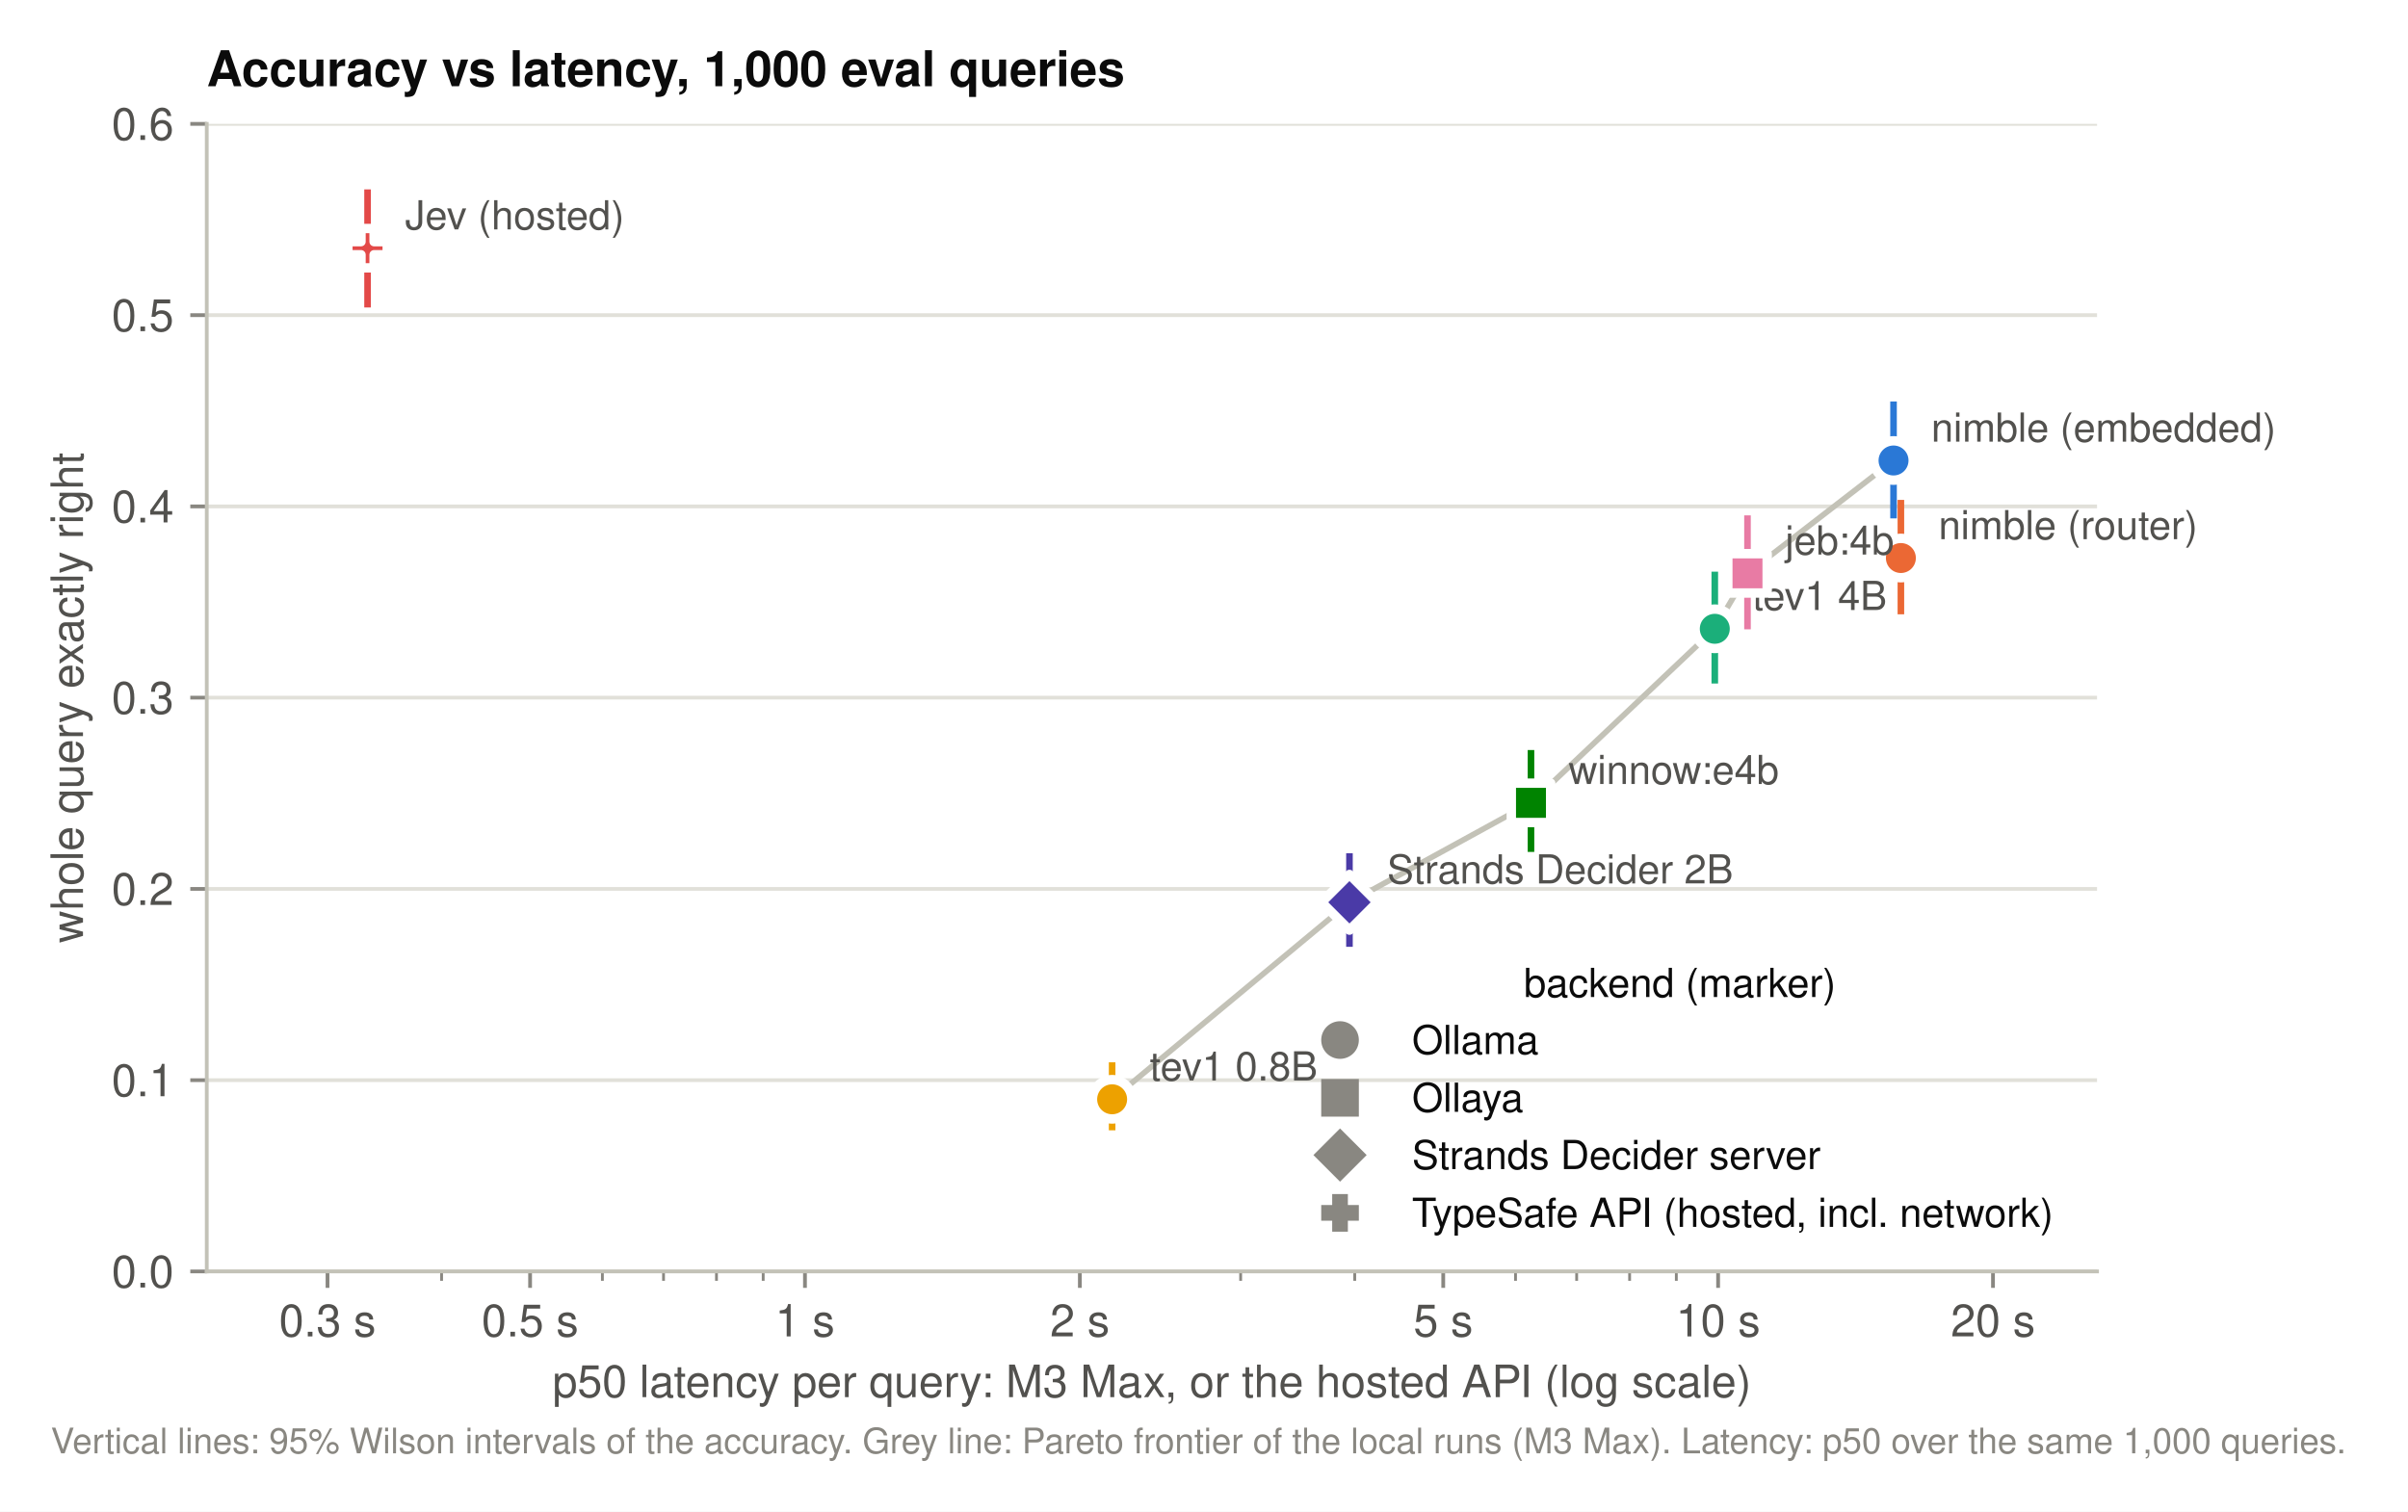
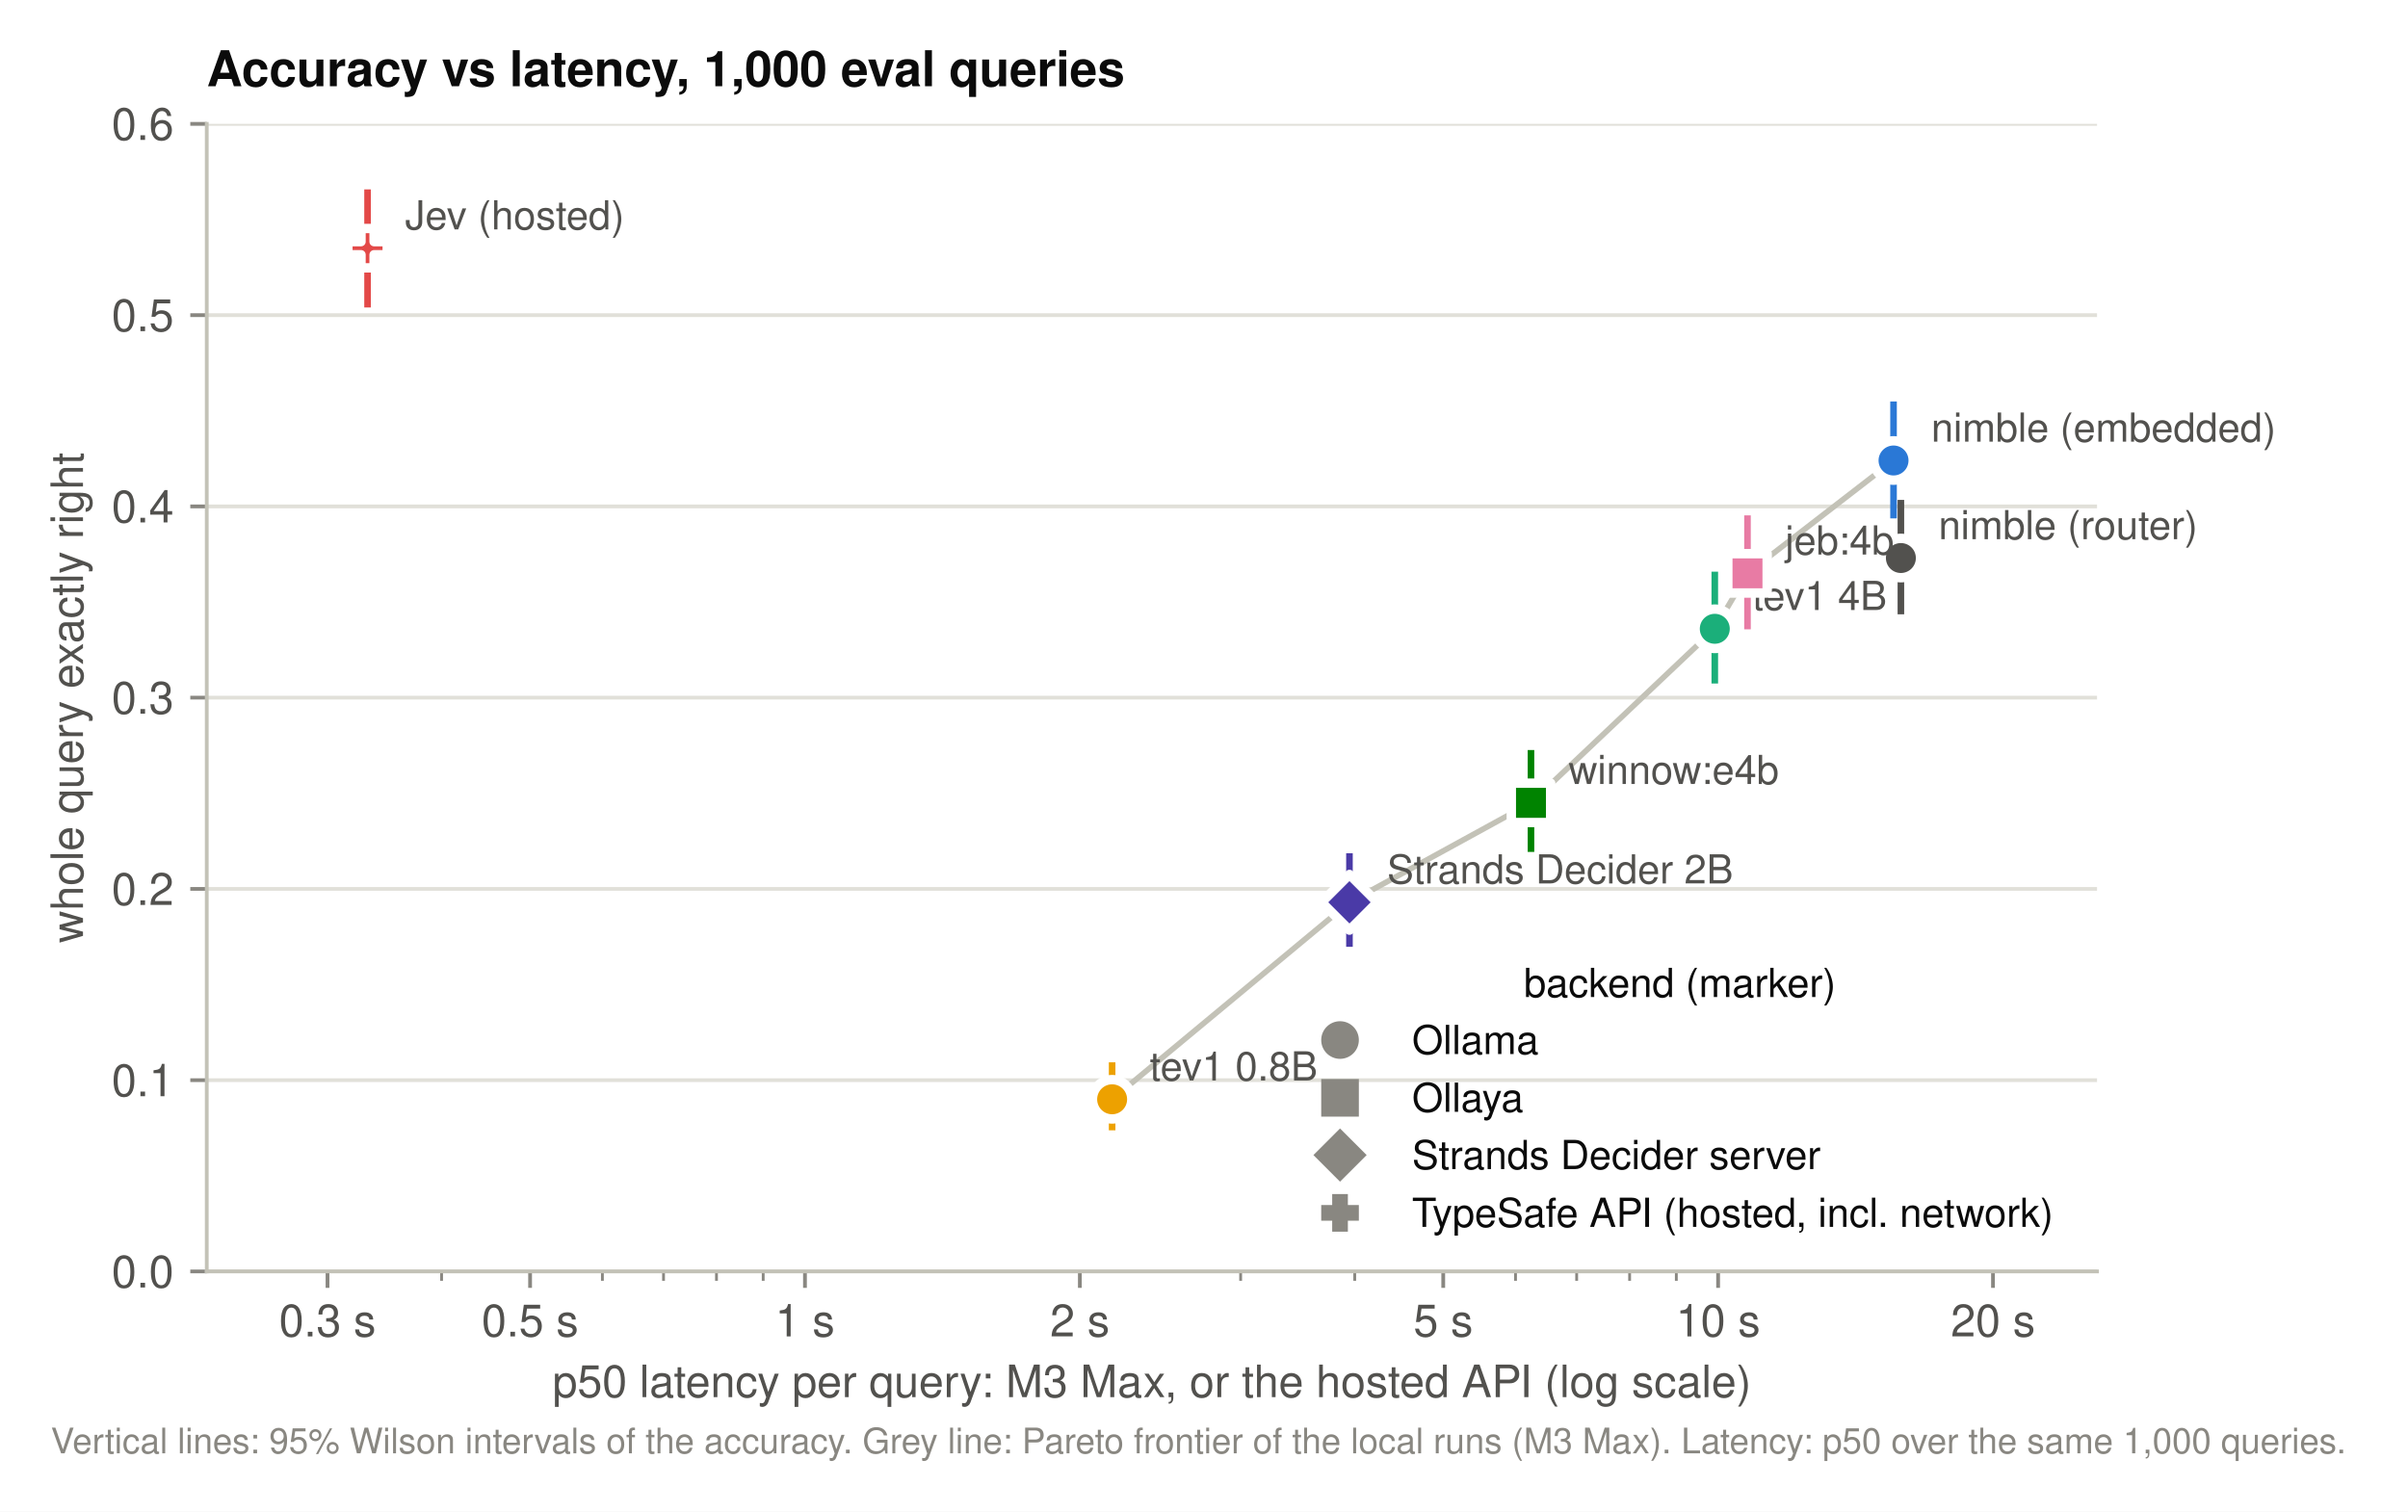
<svg xmlns="http://www.w3.org/2000/svg" xmlns:xlink="http://www.w3.org/1999/xlink" width="511.796pt" height="321.345pt" viewBox="0 0 511.796 321.345" version="1.1">
  <defs>
    <style type="text/css">*{stroke-linejoin: round; stroke-linecap: butt}</style>
  </defs>
  <g id="figure_1">
    <g id="patch_1">
      <path d="M 0 321.345  L 511.796 321.345  L 511.796 0  L 0 0  z " style="fill: #ffffff" />
    </g>
    <g id="axes_1">
      <g id="patch_2">
        <path d="M 43.944 270.268  L 445.704 270.268  L 445.704 26.332  L 43.944 26.332  z " style="fill: #ffffff" />
      </g>
      <g id="matplotlib.axis_1">
        <g id="xtick_1">
          <g id="line2d_1">
            <defs>
              <path id="mfe48f117c4" d="M 0 0  L 0 3.5  " style="stroke: #898781; stroke-width: 0.8" />
            </defs>
            <g>
              <use xlink:href="#mfe48f117c4" x="69.609" y="270.268" style="fill: #898781; stroke: #898781; stroke-width: 0.8" />
            </g>
          </g>
          <g id="text_1">
            <text style="fill: #52514e; font: 9.5px 'Helvetica', 'Arial', 'DejaVu Sans', 'Bitstream Vera Sans', 'Computer Modern Sans Serif', 'Lucida Grande', 'Verdana', 'Geneva', 'Lucid', 'Avant Garde', sans-serif; text-anchor: middle" x="69.609" y="284.083" transform="rotate(-0 69.60887 284.0829)">0.3 s</text>
          </g>
        </g>
        <g id="xtick_2">
          <g id="line2d_2">
            <g>
              <use xlink:href="#mfe48f117c4" x="112.665" y="270.268" style="fill: #898781; stroke: #898781; stroke-width: 0.8" />
            </g>
          </g>
          <g id="text_2">
            <text style="fill: #52514e; font: 9.5px 'Helvetica', 'Arial', 'DejaVu Sans', 'Bitstream Vera Sans', 'Computer Modern Sans Serif', 'Lucida Grande', 'Verdana', 'Geneva', 'Lucid', 'Avant Garde', sans-serif; text-anchor: middle" x="112.665" y="284.083" transform="rotate(-0 112.6649 284.0829)">0.5 s</text>
          </g>
        </g>
        <g id="xtick_3">
          <g id="line2d_3">
            <g>
              <use xlink:href="#mfe48f117c4" x="171.088" y="270.268" style="fill: #898781; stroke: #898781; stroke-width: 0.8" />
            </g>
          </g>
          <g id="text_3">
            <text style="fill: #52514e; font: 9.5px 'Helvetica', 'Arial', 'DejaVu Sans', 'Bitstream Vera Sans', 'Computer Modern Sans Serif', 'Lucida Grande', 'Verdana', 'Geneva', 'Lucid', 'Avant Garde', sans-serif; text-anchor: middle" x="171.088" y="284.083" transform="rotate(-0 171.0883 284.0829)">1 s</text>
          </g>
        </g>
        <g id="xtick_4">
          <g id="line2d_4">
            <g>
              <use xlink:href="#mfe48f117c4" x="229.512" y="270.268" style="fill: #898781; stroke: #898781; stroke-width: 0.8" />
            </g>
          </g>
          <g id="text_4">
            <text style="fill: #52514e; font: 9.5px 'Helvetica', 'Arial', 'DejaVu Sans', 'Bitstream Vera Sans', 'Computer Modern Sans Serif', 'Lucida Grande', 'Verdana', 'Geneva', 'Lucid', 'Avant Garde', sans-serif; text-anchor: middle" x="229.512" y="284.083" transform="rotate(-0 229.5117 284.0829)">2 s</text>
          </g>
        </g>
        <g id="xtick_5">
          <g id="line2d_5">
            <g>
              <use xlink:href="#mfe48f117c4" x="306.743" y="270.268" style="fill: #898781; stroke: #898781; stroke-width: 0.8" />
            </g>
          </g>
          <g id="text_5">
            <text style="fill: #52514e; font: 9.5px 'Helvetica', 'Arial', 'DejaVu Sans', 'Bitstream Vera Sans', 'Computer Modern Sans Serif', 'Lucida Grande', 'Verdana', 'Geneva', 'Lucid', 'Avant Garde', sans-serif; text-anchor: middle" x="306.743" y="284.083" transform="rotate(-0 306.7432 284.0829)">5 s</text>
          </g>
        </g>
        <g id="xtick_6">
          <g id="line2d_6">
            <g>
              <use xlink:href="#mfe48f117c4" x="365.167" y="270.268" style="fill: #898781; stroke: #898781; stroke-width: 0.8" />
            </g>
          </g>
          <g id="text_6">
            <text style="fill: #52514e; font: 9.5px 'Helvetica', 'Arial', 'DejaVu Sans', 'Bitstream Vera Sans', 'Computer Modern Sans Serif', 'Lucida Grande', 'Verdana', 'Geneva', 'Lucid', 'Avant Garde', sans-serif; text-anchor: middle" x="365.167" y="284.083" transform="rotate(-0 365.1666 284.0829)">10 s</text>
          </g>
        </g>
        <g id="xtick_7">
          <g id="line2d_7">
            <g>
              <use xlink:href="#mfe48f117c4" x="423.59" y="270.268" style="fill: #898781; stroke: #898781; stroke-width: 0.8" />
            </g>
          </g>
          <g id="text_7">
            <text style="fill: #52514e; font: 9.5px 'Helvetica', 'Arial', 'DejaVu Sans', 'Bitstream Vera Sans', 'Computer Modern Sans Serif', 'Lucida Grande', 'Verdana', 'Geneva', 'Lucid', 'Avant Garde', sans-serif; text-anchor: middle" x="423.59" y="284.083" transform="rotate(-0 423.59 284.0829)">20 s</text>
          </g>
        </g>
        <g id="xtick_8">
          <g id="line2d_8">
            <defs>
              <path id="m65a0caf0b0" d="M 0 0  L 0 2  " style="stroke: #898781; stroke-width: 0.6" />
            </defs>
            <g>
              <use xlink:href="#m65a0caf0b0" x="93.857" y="270.268" style="fill: #898781; stroke: #898781; stroke-width: 0.6" />
            </g>
          </g>
        </g>
        <g id="xtick_9">
          <g id="line2d_9">
            <g>
              <use xlink:href="#m65a0caf0b0" x="128.032" y="270.268" style="fill: #898781; stroke: #898781; stroke-width: 0.6" />
            </g>
          </g>
        </g>
        <g id="xtick_10">
          <g id="line2d_10">
            <g>
              <use xlink:href="#m65a0caf0b0" x="141.025" y="270.268" style="fill: #898781; stroke: #898781; stroke-width: 0.6" />
            </g>
          </g>
        </g>
        <g id="xtick_11">
          <g id="line2d_11">
            <g>
              <use xlink:href="#m65a0caf0b0" x="152.28" y="270.268" style="fill: #898781; stroke: #898781; stroke-width: 0.6" />
            </g>
          </g>
        </g>
        <g id="xtick_12">
          <g id="line2d_12">
            <g>
              <use xlink:href="#m65a0caf0b0" x="162.208" y="270.268" style="fill: #898781; stroke: #898781; stroke-width: 0.6" />
            </g>
          </g>
        </g>
        <g id="xtick_13">
          <g id="line2d_13">
            <g>
              <use xlink:href="#m65a0caf0b0" x="263.687" y="270.268" style="fill: #898781; stroke: #898781; stroke-width: 0.6" />
            </g>
          </g>
        </g>
        <g id="xtick_14">
          <g id="line2d_14">
            <g>
              <use xlink:href="#m65a0caf0b0" x="287.935" y="270.268" style="fill: #898781; stroke: #898781; stroke-width: 0.6" />
            </g>
          </g>
        </g>
        <g id="xtick_15">
          <g id="line2d_15">
            <g>
              <use xlink:href="#m65a0caf0b0" x="322.111" y="270.268" style="fill: #898781; stroke: #898781; stroke-width: 0.6" />
            </g>
          </g>
        </g>
        <g id="xtick_16">
          <g id="line2d_16">
            <g>
              <use xlink:href="#m65a0caf0b0" x="335.103" y="270.268" style="fill: #898781; stroke: #898781; stroke-width: 0.6" />
            </g>
          </g>
        </g>
        <g id="xtick_17">
          <g id="line2d_17">
            <g>
              <use xlink:href="#m65a0caf0b0" x="346.358" y="270.268" style="fill: #898781; stroke: #898781; stroke-width: 0.6" />
            </g>
          </g>
        </g>
        <g id="xtick_18">
          <g id="line2d_18">
            <g>
              <use xlink:href="#m65a0caf0b0" x="356.286" y="270.268" style="fill: #898781; stroke: #898781; stroke-width: 0.6" />
            </g>
          </g>
        </g>
        <g id="text_8">
          <text style="fill: #52514e; font: 9.5px 'Helvetica', 'Arial', 'DejaVu Sans', 'Bitstream Vera Sans', 'Computer Modern Sans Serif', 'Lucida Grande', 'Verdana', 'Geneva', 'Lucid', 'Avant Garde', sans-serif; text-anchor: middle" x="244.824" y="296.989" transform="rotate(-0 244.8239 296.9891)">p50 latency per query: M3 Max, or the hosted API (log scale)</text>
        </g>
      </g>
      <g id="matplotlib.axis_2">
        <g id="ytick_1">
          <g id="line2d_19">
            <path d="M 43.944 270.268  L 445.704 270.268  " clip-path="url(#pc145cb39bb)" style="fill: none; stroke: #e1e0d9; stroke-width: 0.8; stroke-linecap: square" />
          </g>
          <g id="line2d_20">
            <defs>
              <path id="mfbda704cc7" d="M 0 0  L -3.5 0  " style="stroke: #898781; stroke-width: 0.8" />
            </defs>
            <g>
              <use xlink:href="#mfbda704cc7" x="43.944" y="270.268" style="fill: #898781; stroke: #898781; stroke-width: 0.8" />
            </g>
          </g>
          <g id="text_9">
            <text style="fill: #52514e; font: 9.5px 'Helvetica', 'Arial', 'DejaVu Sans', 'Bitstream Vera Sans', 'Computer Modern Sans Serif', 'Lucida Grande', 'Verdana', 'Geneva', 'Lucid', 'Avant Garde', sans-serif; text-anchor: end" x="36.944" y="273.675" transform="rotate(-0 36.94391 273.6755)">0.0</text>
          </g>
        </g>
        <g id="ytick_2">
          <g id="line2d_21">
            <path d="M 43.944 229.612  L 445.704 229.612  " clip-path="url(#pc145cb39bb)" style="fill: none; stroke: #e1e0d9; stroke-width: 0.8; stroke-linecap: square" />
          </g>
          <g id="line2d_22">
            <g>
              <use xlink:href="#mfbda704cc7" x="43.944" y="229.612" style="fill: #898781; stroke: #898781; stroke-width: 0.8" />
            </g>
          </g>
          <g id="text_10">
            <text style="fill: #52514e; font: 9.5px 'Helvetica', 'Arial', 'DejaVu Sans', 'Bitstream Vera Sans', 'Computer Modern Sans Serif', 'Lucida Grande', 'Verdana', 'Geneva', 'Lucid', 'Avant Garde', sans-serif; text-anchor: end" x="36.944" y="233.019" transform="rotate(-0 36.94391 233.0195)">0.1</text>
          </g>
        </g>
        <g id="ytick_3">
          <g id="line2d_23">
            <path d="M 43.944 188.956  L 445.704 188.956  " clip-path="url(#pc145cb39bb)" style="fill: none; stroke: #e1e0d9; stroke-width: 0.8; stroke-linecap: square" />
          </g>
          <g id="line2d_24">
            <g>
              <use xlink:href="#mfbda704cc7" x="43.944" y="188.956" style="fill: #898781; stroke: #898781; stroke-width: 0.8" />
            </g>
          </g>
          <g id="text_11">
            <text style="fill: #52514e; font: 9.5px 'Helvetica', 'Arial', 'DejaVu Sans', 'Bitstream Vera Sans', 'Computer Modern Sans Serif', 'Lucida Grande', 'Verdana', 'Geneva', 'Lucid', 'Avant Garde', sans-serif; text-anchor: end" x="36.944" y="192.363" transform="rotate(-0 36.94391 192.3635)">0.2</text>
          </g>
        </g>
        <g id="ytick_4">
          <g id="line2d_25">
            <path d="M 43.944 148.3  L 445.704 148.3  " clip-path="url(#pc145cb39bb)" style="fill: none; stroke: #e1e0d9; stroke-width: 0.8; stroke-linecap: square" />
          </g>
          <g id="line2d_26">
            <g>
              <use xlink:href="#mfbda704cc7" x="43.944" y="148.3" style="fill: #898781; stroke: #898781; stroke-width: 0.8" />
            </g>
          </g>
          <g id="text_12">
            <text style="fill: #52514e; font: 9.5px 'Helvetica', 'Arial', 'DejaVu Sans', 'Bitstream Vera Sans', 'Computer Modern Sans Serif', 'Lucida Grande', 'Verdana', 'Geneva', 'Lucid', 'Avant Garde', sans-serif; text-anchor: end" x="36.944" y="151.707" transform="rotate(-0 36.94391 151.7075)">0.3</text>
          </g>
        </g>
        <g id="ytick_5">
          <g id="line2d_27">
            <path d="M 43.944 107.644  L 445.704 107.644  " clip-path="url(#pc145cb39bb)" style="fill: none; stroke: #e1e0d9; stroke-width: 0.8; stroke-linecap: square" />
          </g>
          <g id="line2d_28">
            <g>
              <use xlink:href="#mfbda704cc7" x="43.944" y="107.644" style="fill: #898781; stroke: #898781; stroke-width: 0.8" />
            </g>
          </g>
          <g id="text_13">
            <text style="fill: #52514e; font: 9.5px 'Helvetica', 'Arial', 'DejaVu Sans', 'Bitstream Vera Sans', 'Computer Modern Sans Serif', 'Lucida Grande', 'Verdana', 'Geneva', 'Lucid', 'Avant Garde', sans-serif; text-anchor: end" x="36.944" y="111.051" transform="rotate(-0 36.94391 111.0515)">0.4</text>
          </g>
        </g>
        <g id="ytick_6">
          <g id="line2d_29">
            <path d="M 43.944 66.988  L 445.704 66.988  " clip-path="url(#pc145cb39bb)" style="fill: none; stroke: #e1e0d9; stroke-width: 0.8; stroke-linecap: square" />
          </g>
          <g id="line2d_30">
            <g>
              <use xlink:href="#mfbda704cc7" x="43.944" y="66.988" style="fill: #898781; stroke: #898781; stroke-width: 0.8" />
            </g>
          </g>
          <g id="text_14">
            <text style="fill: #52514e; font: 9.5px 'Helvetica', 'Arial', 'DejaVu Sans', 'Bitstream Vera Sans', 'Computer Modern Sans Serif', 'Lucida Grande', 'Verdana', 'Geneva', 'Lucid', 'Avant Garde', sans-serif; text-anchor: end" x="36.944" y="70.395" transform="rotate(-0 36.94391 70.39549)">0.5</text>
          </g>
        </g>
        <g id="ytick_7">
          <g id="line2d_31">
            <path d="M 43.944 26.332  L 445.704 26.332  " clip-path="url(#pc145cb39bb)" style="fill: none; stroke: #e1e0d9; stroke-width: 0.8; stroke-linecap: square" />
          </g>
          <g id="line2d_32">
            <g>
              <use xlink:href="#mfbda704cc7" x="43.944" y="26.332" style="fill: #898781; stroke: #898781; stroke-width: 0.8" />
            </g>
          </g>
          <g id="text_15">
            <text style="fill: #52514e; font: 9.5px 'Helvetica', 'Arial', 'DejaVu Sans', 'Bitstream Vera Sans', 'Computer Modern Sans Serif', 'Lucida Grande', 'Verdana', 'Geneva', 'Lucid', 'Avant Garde', sans-serif; text-anchor: end" x="36.944" y="29.739" transform="rotate(-0 36.94391 29.73949)">0.6</text>
          </g>
        </g>
        <g id="text_16">
          <text style="fill: #52514e; font: 9.5px 'Helvetica', 'Arial', 'DejaVu Sans', 'Bitstream Vera Sans', 'Computer Modern Sans Serif', 'Lucida Grande', 'Verdana', 'Geneva', 'Lucid', 'Avant Garde', sans-serif; text-anchor: middle" x="17.637" y="148.3" transform="rotate(-90 17.63703 148.3001)">whole query exactly right</text>
        </g>
      </g>
      <g id="line2d_33">
        <path d="M 236.371 233.678  L 286.814 191.802  L 325.395 170.661  L 364.461 133.664  L 371.412 121.874  L 402.452 97.887  " clip-path="url(#pc145cb39bb)" style="fill: none; stroke: #c3c2b7; stroke-width: 1.2; stroke-linecap: square" />
      </g>
      <g id="LineCollection_1">
        <path d="M 78.119 65.358  L 78.119 40.268  " clip-path="url(#pc145cb39bb)" style="fill: none; stroke: #e34948; stroke-width: 1.4" />
      </g>
      <g id="LineCollection_2">
        <path d="M 402.452 110.198  L 402.452 85.339  " clip-path="url(#pc145cb39bb)" style="fill: none; stroke: #2a78d6; stroke-width: 1.4" />
      </g>
      <g id="LineCollection_3">
-         <path d="M 404.014 130.588  L 404.014 106.259  " clip-path="url(#pc145cb39bb)" style="fill: none; stroke: #eb6834; stroke-width: 1.4" />
+         <path d="M 404.014 130.588  L 404.014 106.259  " clip-path="url(#pc145cb39bb)" style="fill: none; stroke: #52514e; stroke-width: 1.4" />
      </g>
      <g id="LineCollection_4">
        <path d="M 364.461 145.291  L 364.461 121.526  " clip-path="url(#pc145cb39bb)" style="fill: none; stroke: #1baf7a; stroke-width: 1.4" />
      </g>
      <g id="LineCollection_5">
        <path d="M 236.371 240.266  L 236.371 225.814  " clip-path="url(#pc145cb39bb)" style="fill: none; stroke: #eda100; stroke-width: 1.4" />
      </g>
      <g id="LineCollection_6">
        <path d="M 371.412 133.774  L 371.412 109.554  " clip-path="url(#pc145cb39bb)" style="fill: none; stroke: #e87ba4; stroke-width: 1.4" />
      </g>
      <g id="LineCollection_7">
        <path d="M 325.395 181.088  L 325.395 159.44  " clip-path="url(#pc145cb39bb)" style="fill: none; stroke: #008300; stroke-width: 1.4" />
      </g>
      <g id="LineCollection_8">
        <path d="M 286.814 201.262  L 286.814 181.387  " clip-path="url(#pc145cb39bb)" style="fill: none; stroke: #4a3aa7; stroke-width: 1.4" />
      </g>
      <g id="patch_3">
        <path d="M 43.944 270.268  L 43.944 26.332  " style="fill: none; stroke: #c3c2b7; stroke-width: 0.8; stroke-linejoin: miter; stroke-linecap: square" />
      </g>
      <g id="patch_4">
        <path d="M 43.944 270.268  L 445.704 270.268  " style="fill: none; stroke: #c3c2b7; stroke-width: 0.8; stroke-linejoin: miter; stroke-linecap: square" />
      </g>
      <g id="PathCollection_1">
        <defs>
          <path id="m55cbec0823" d="M -1.394 4.183  L 1.394 4.183  L 1.394 1.394  L 4.183 1.394  L 4.183 -1.394  L 1.394 -1.394  L 1.394 -4.183  L -1.394 -4.183  L -1.394 -1.394  L -4.183 -1.394  L -4.183 1.394  L -1.394 1.394  z " style="stroke: #ffffff; stroke-width: 2" />
        </defs>
        <g clip-path="url(#pc145cb39bb)">
          <use xlink:href="#m55cbec0823" x="78.119" y="52.759" style="fill: #e34948; stroke: #ffffff; stroke-width: 2" />
        </g>
      </g>
      <g id="text_17">
        <text style="fill: #52514e; font: 8.5px 'Helvetica', 'Arial', 'DejaVu Sans', 'Bitstream Vera Sans', 'Computer Modern Sans Serif', 'Lucida Grande', 'Verdana', 'Geneva', 'Lucid', 'Avant Garde', sans-serif; text-anchor: start" x="86.119" y="48.759" transform="rotate(-0 86.1194 48.75851)">Jev (hosted)</text>
      </g>
      <g id="PathCollection_2">
        <defs>
          <path id="m7345d1a104" d="M 0 4.183  C 1.109 4.183 2.174 3.743 2.958 2.958  C 3.743 2.174 4.183 1.109 4.183 0  C 4.183 -1.109 3.743 -2.174 2.958 -2.958  C 2.174 -3.743 1.109 -4.183 0 -4.183  C -1.109 -4.183 -2.174 -3.743 -2.958 -2.958  C -3.743 -2.174 -4.183 -1.109 -4.183 0  C -4.183 1.109 -3.743 2.174 -2.958 2.958  C -2.174 3.743 -1.109 4.183 0 4.183  z " style="stroke: #ffffff; stroke-width: 2" />
        </defs>
        <g clip-path="url(#pc145cb39bb)">
          <use xlink:href="#m7345d1a104" x="402.452" y="97.887" style="fill: #2a78d6; stroke: #ffffff; stroke-width: 2" />
        </g>
      </g>
      <g id="text_18">
        <text style="fill: #52514e; font: 8.5px 'Helvetica', 'Arial', 'DejaVu Sans', 'Bitstream Vera Sans', 'Computer Modern Sans Serif', 'Lucida Grande', 'Verdana', 'Geneva', 'Lucid', 'Avant Garde', sans-serif; text-anchor: start" x="410.452" y="93.887" transform="rotate(-0 410.4519 93.88667)">nimble (embedded)</text>
      </g>
      <g id="PathCollection_3">
        <defs>
-           <path id="m7d541d04cf" d="M 0 4.183  C 1.109 4.183 2.174 3.743 2.958 2.958  C 3.743 2.174 4.183 1.109 4.183 0  C 4.183 -1.109 3.743 -2.174 2.958 -2.958  C 2.174 -3.743 1.109 -4.183 0 -4.183  C -1.109 -4.183 -2.174 -3.743 -2.958 -2.958  C -3.743 -2.174 -4.183 -1.109 -4.183 0  C -4.183 1.109 -3.743 2.174 -2.958 2.958  C -2.174 3.743 -1.109 4.183 0 4.183  z " style="stroke: #ffffff; stroke-width: 2" />
-         </defs>
-         <g clip-path="url(#pc145cb39bb)">
-           <use xlink:href="#m7d541d04cf" x="404.014" y="118.621" style="fill: #eb6834; stroke: #ffffff; stroke-width: 2" />
+           <path id="md1af165ce3" d="M 0 4.183  C 1.109 4.183 2.174 3.743 2.958 2.958  C 3.743 2.174 4.183 1.109 4.183 0  C 4.183 -1.109 3.743 -2.174 2.958 -2.958  C 2.174 -3.743 1.109 -4.183 0 -4.183  C -1.109 -4.183 -2.174 -3.743 -2.958 -2.958  C -3.743 -2.174 -4.183 -1.109 -4.183 0  C -4.183 1.109 -3.743 2.174 -2.958 2.958  C -2.174 3.743 -1.109 4.183 0 4.183  z " style="stroke: #ffffff; stroke-width: 2" />
+         </defs>
+         <g clip-path="url(#pc145cb39bb)">
+           <use xlink:href="#md1af165ce3" x="404.014" y="118.621" style="fill: #52514e; stroke: #ffffff; stroke-width: 2" />
        </g>
      </g>
      <g id="text_19">
        <text style="fill: #52514e; font: 8.5px 'Helvetica', 'Arial', 'DejaVu Sans', 'Bitstream Vera Sans', 'Computer Modern Sans Serif', 'Lucida Grande', 'Verdana', 'Geneva', 'Lucid', 'Avant Garde', sans-serif; text-anchor: start" x="412.014" y="114.621" transform="rotate(-0 412.0135 114.6212)">nimble (router)</text>
      </g>
      <g id="PathCollection_4">
        <defs>
          <path id="mab2448efdc" d="M 0 4.183  C 1.109 4.183 2.174 3.743 2.958 2.958  C 3.743 2.174 4.183 1.109 4.183 0  C 4.183 -1.109 3.743 -2.174 2.958 -2.958  C 2.174 -3.743 1.109 -4.183 0 -4.183  C -1.109 -4.183 -2.174 -3.743 -2.958 -2.958  C -3.743 -2.174 -4.183 -1.109 -4.183 0  C -4.183 1.109 -3.743 2.174 -2.958 2.958  C -2.174 3.743 -1.109 4.183 0 4.183  z " style="stroke: #ffffff; stroke-width: 2" />
        </defs>
        <g clip-path="url(#pc145cb39bb)">
          <use xlink:href="#mab2448efdc" x="364.461" y="133.664" style="fill: #1baf7a; stroke: #ffffff; stroke-width: 2" />
        </g>
      </g>
      <g id="text_20">
        <text style="fill: #52514e; font: 8.5px 'Helvetica', 'Arial', 'DejaVu Sans', 'Bitstream Vera Sans', 'Computer Modern Sans Serif', 'Lucida Grande', 'Verdana', 'Geneva', 'Lucid', 'Avant Garde', sans-serif; text-anchor: start" x="372.461" y="129.664" transform="rotate(-0 372.461 129.6639)">tev1 4B</text>
      </g>
      <g id="PathCollection_5">
        <defs>
          <path id="m73e20fe75e" d="M 0 4.183  C 1.109 4.183 2.174 3.743 2.958 2.958  C 3.743 2.174 4.183 1.109 4.183 0  C 4.183 -1.109 3.743 -2.174 2.958 -2.958  C 2.174 -3.743 1.109 -4.183 0 -4.183  C -1.109 -4.183 -2.174 -3.743 -2.958 -2.958  C -3.743 -2.174 -4.183 -1.109 -4.183 0  C -4.183 1.109 -3.743 2.174 -2.958 2.958  C -2.174 3.743 -1.109 4.183 0 4.183  z " style="stroke: #ffffff; stroke-width: 2" />
        </defs>
        <g clip-path="url(#pc145cb39bb)">
          <use xlink:href="#m73e20fe75e" x="236.371" y="233.678" style="fill: #eda100; stroke: #ffffff; stroke-width: 2" />
        </g>
      </g>
      <g id="text_21">
        <text style="fill: #52514e; font: 8.5px 'Helvetica', 'Arial', 'DejaVu Sans', 'Bitstream Vera Sans', 'Computer Modern Sans Serif', 'Lucida Grande', 'Verdana', 'Geneva', 'Lucid', 'Avant Garde', sans-serif; text-anchor: start" x="244.371" y="229.678" transform="rotate(-0 244.3707 229.6777)">tev1 0.8B</text>
      </g>
      <g id="PathCollection_6">
        <defs>
          <path id="m01c387eda3" d="M -4.183 4.183  L 4.183 4.183  L 4.183 -4.183  L -4.183 -4.183  z " style="stroke: #ffffff; stroke-width: 2" />
        </defs>
        <g clip-path="url(#pc145cb39bb)">
          <use xlink:href="#m01c387eda3" x="371.412" y="121.874" style="fill: #e87ba4; stroke: #ffffff; stroke-width: 2" />
        </g>
      </g>
      <g id="text_22">
        <text style="fill: #52514e; font: 8.5px 'Helvetica', 'Arial', 'DejaVu Sans', 'Bitstream Vera Sans', 'Computer Modern Sans Serif', 'Lucida Grande', 'Verdana', 'Geneva', 'Lucid', 'Avant Garde', sans-serif; text-anchor: start" x="379.412" y="117.874" transform="rotate(-0 379.4125 117.8737)">jeb:4b</text>
      </g>
      <g id="PathCollection_7">
        <defs>
          <path id="mec9a3d1fc0" d="M -4.183 4.183  L 4.183 4.183  L 4.183 -4.183  L -4.183 -4.183  z " style="stroke: #ffffff; stroke-width: 2" />
        </defs>
        <g clip-path="url(#pc145cb39bb)">
          <use xlink:href="#mec9a3d1fc0" x="325.395" y="170.661" style="fill: #008300; stroke: #ffffff; stroke-width: 2" />
        </g>
      </g>
      <g id="text_23">
        <text style="fill: #52514e; font: 8.5px 'Helvetica', 'Arial', 'DejaVu Sans', 'Bitstream Vera Sans', 'Computer Modern Sans Serif', 'Lucida Grande', 'Verdana', 'Geneva', 'Lucid', 'Avant Garde', sans-serif; text-anchor: start" x="333.395" y="166.661" transform="rotate(-0 333.3946 166.6609)">winnow:e4b</text>
      </g>
      <g id="PathCollection_8">
        <defs>
          <path id="mf32154e1c8" d="M -0 5.916  L 5.916 0  L 0 -5.916  L -5.916 -0  z " style="stroke: #ffffff; stroke-width: 2" />
        </defs>
        <g clip-path="url(#pc145cb39bb)">
          <use xlink:href="#mf32154e1c8" x="286.814" y="191.802" style="fill: #4a3aa7; stroke: #ffffff; stroke-width: 2" />
        </g>
      </g>
      <g id="text_24">
        <text style="fill: #52514e; font: 8.5px 'Helvetica', 'Arial', 'DejaVu Sans', 'Bitstream Vera Sans', 'Computer Modern Sans Serif', 'Lucida Grande', 'Verdana', 'Geneva', 'Lucid', 'Avant Garde', sans-serif; text-anchor: start" x="294.814" y="187.802" transform="rotate(-0 294.814 187.802)">Strands Decider 2B</text>
      </g>
      <g id="text_25">
        <text style="fill: #0b0b0b; font: 700 10.5px 'Helvetica', 'Arial', 'DejaVu Sans', 'Bitstream Vera Sans', 'Computer Modern Sans Serif', 'Lucida Grande', 'Verdana', 'Geneva', 'Lucid', 'Avant Garde', sans-serif; text-anchor: start" x="43.944" y="18.332" transform="rotate(-0 43.94391 18.33211)">Accuracy vs latency, 1,000 eval queries</text>
      </g>
      <g id="legend_1">
        <g id="text_26">
          <text style="fill: #0b0b0b; font: 8.5px 'Helvetica', 'Arial', 'DejaVu Sans', 'Bitstream Vera Sans', 'Computer Modern Sans Serif', 'Lucida Grande', 'Verdana', 'Geneva', 'Lucid', 'Avant Garde', sans-serif; text-anchor: start" x="323.882" y="211.937" transform="rotate(-0 323.8823 211.9369)">backend (marker)</text>
        </g>
        <g id="line2d_34">
          <defs>
            <path id="m20682d3e0f" d="M 0 3.5  C 0.928 3.5 1.819 3.131 2.475 2.475  C 3.131 1.819 3.5 0.928 3.5 0  C 3.5 -0.928 3.131 -1.819 2.475 -2.475  C 1.819 -3.131 0.928 -3.5 0 -3.5  C -0.928 -3.5 -1.819 -3.131 -2.475 -2.475  C -3.131 -1.819 -3.5 -0.928 -3.5 0  C -3.5 0.928 -3.131 1.819 -2.475 2.475  C -1.819 3.131 -0.928 3.5 0 3.5  z " style="stroke: #898781" />
          </defs>
          <g>
            <use xlink:href="#m20682d3e0f" x="284.811" y="221.081" style="fill: #898781; stroke: #898781" />
          </g>
        </g>
        <g id="text_27">
          <text style="fill: #0b0b0b; font: 8.5px 'Helvetica', 'Arial', 'DejaVu Sans', 'Bitstream Vera Sans', 'Computer Modern Sans Serif', 'Lucida Grande', 'Verdana', 'Geneva', 'Lucid', 'Avant Garde', sans-serif; text-anchor: start" x="300.111" y="224.056" transform="rotate(-0 300.1109 224.056)">Ollama</text>
        </g>
        <g id="line2d_35">
          <defs>
            <path id="maf56c9fa60" d="M -3.5 3.5  L 3.5 3.5  L 3.5 -3.5  L -3.5 -3.5  z " style="stroke: #898781; stroke-linejoin: miter" />
          </defs>
          <g>
            <use xlink:href="#maf56c9fa60" x="284.811" y="233.366" style="fill: #898781; stroke: #898781; stroke-linejoin: miter" />
          </g>
        </g>
        <g id="text_28">
          <text style="fill: #0b0b0b; font: 8.5px 'Helvetica', 'Arial', 'DejaVu Sans', 'Bitstream Vera Sans', 'Computer Modern Sans Serif', 'Lucida Grande', 'Verdana', 'Geneva', 'Lucid', 'Avant Garde', sans-serif; text-anchor: start" x="300.111" y="236.341" transform="rotate(-0 300.1109 236.3412)">Ollaya</text>
        </g>
        <g id="line2d_36">
          <defs>
            <path id="mb989921103" d="M -0 4.95  L 4.95 0  L 0 -4.95  L -4.95 -0  z " style="stroke: #898781; stroke-linejoin: miter" />
          </defs>
          <g>
            <use xlink:href="#mb989921103" x="284.811" y="245.536" style="fill: #898781; stroke: #898781; stroke-linejoin: miter" />
          </g>
        </g>
        <g id="text_29">
          <text style="fill: #0b0b0b; font: 8.5px 'Helvetica', 'Arial', 'DejaVu Sans', 'Bitstream Vera Sans', 'Computer Modern Sans Serif', 'Lucida Grande', 'Verdana', 'Geneva', 'Lucid', 'Avant Garde', sans-serif; text-anchor: start" x="300.111" y="248.511" transform="rotate(-0 300.1109 248.5108)">Strands Decider server</text>
        </g>
        <g id="line2d_37">
          <defs>
            <path id="mffddb95e78" d="M -1.167 3.5  L 1.167 3.5  L 1.167 1.167  L 3.5 1.167  L 3.5 -1.167  L 1.167 -1.167  L 1.167 -3.5  L -1.167 -3.5  L -1.167 -1.167  L -3.5 -1.167  L -3.5 1.167  L -1.167 1.167  z " style="stroke: #898781; stroke-linejoin: miter" />
          </defs>
          <g>
            <use xlink:href="#mffddb95e78" x="284.811" y="257.821" style="fill: #898781; stroke: #898781; stroke-linejoin: miter" />
          </g>
        </g>
        <g id="text_30">
          <text style="fill: #0b0b0b; font: 8.5px 'Helvetica', 'Arial', 'DejaVu Sans', 'Bitstream Vera Sans', 'Computer Modern Sans Serif', 'Lucida Grande', 'Verdana', 'Geneva', 'Lucid', 'Avant Garde', sans-serif; text-anchor: start" x="300.111" y="260.796" transform="rotate(-0 300.1109 260.7959)">TypeSafe API (hosted, incl. network)</text>
        </g>
      </g>
    </g>
    <g id="text_31">
      <text style="fill: #898781; font: 7.5px 'Helvetica', 'Arial', 'DejaVu Sans', 'Bitstream Vera Sans', 'Computer Modern Sans Serif', 'Lucida Grande', 'Verdana', 'Geneva', 'Lucid', 'Avant Garde', sans-serif; text-anchor: start" x="10.8" y="308.938" transform="rotate(-0 10.8 308.9376)">Vertical lines: 95% Wilson intervals of the accuracy. Grey line: Pareto frontier of the local runs (M3 Max). Latency: p50 over the same 1,000 queries.</text>
    </g>
  </g>
  <defs>
    <clipPath id="pc145cb39bb">
      <rect x="43.944" y="26.332" width="401.76" height="243.936" />
    </clipPath>
  </defs>
</svg>
